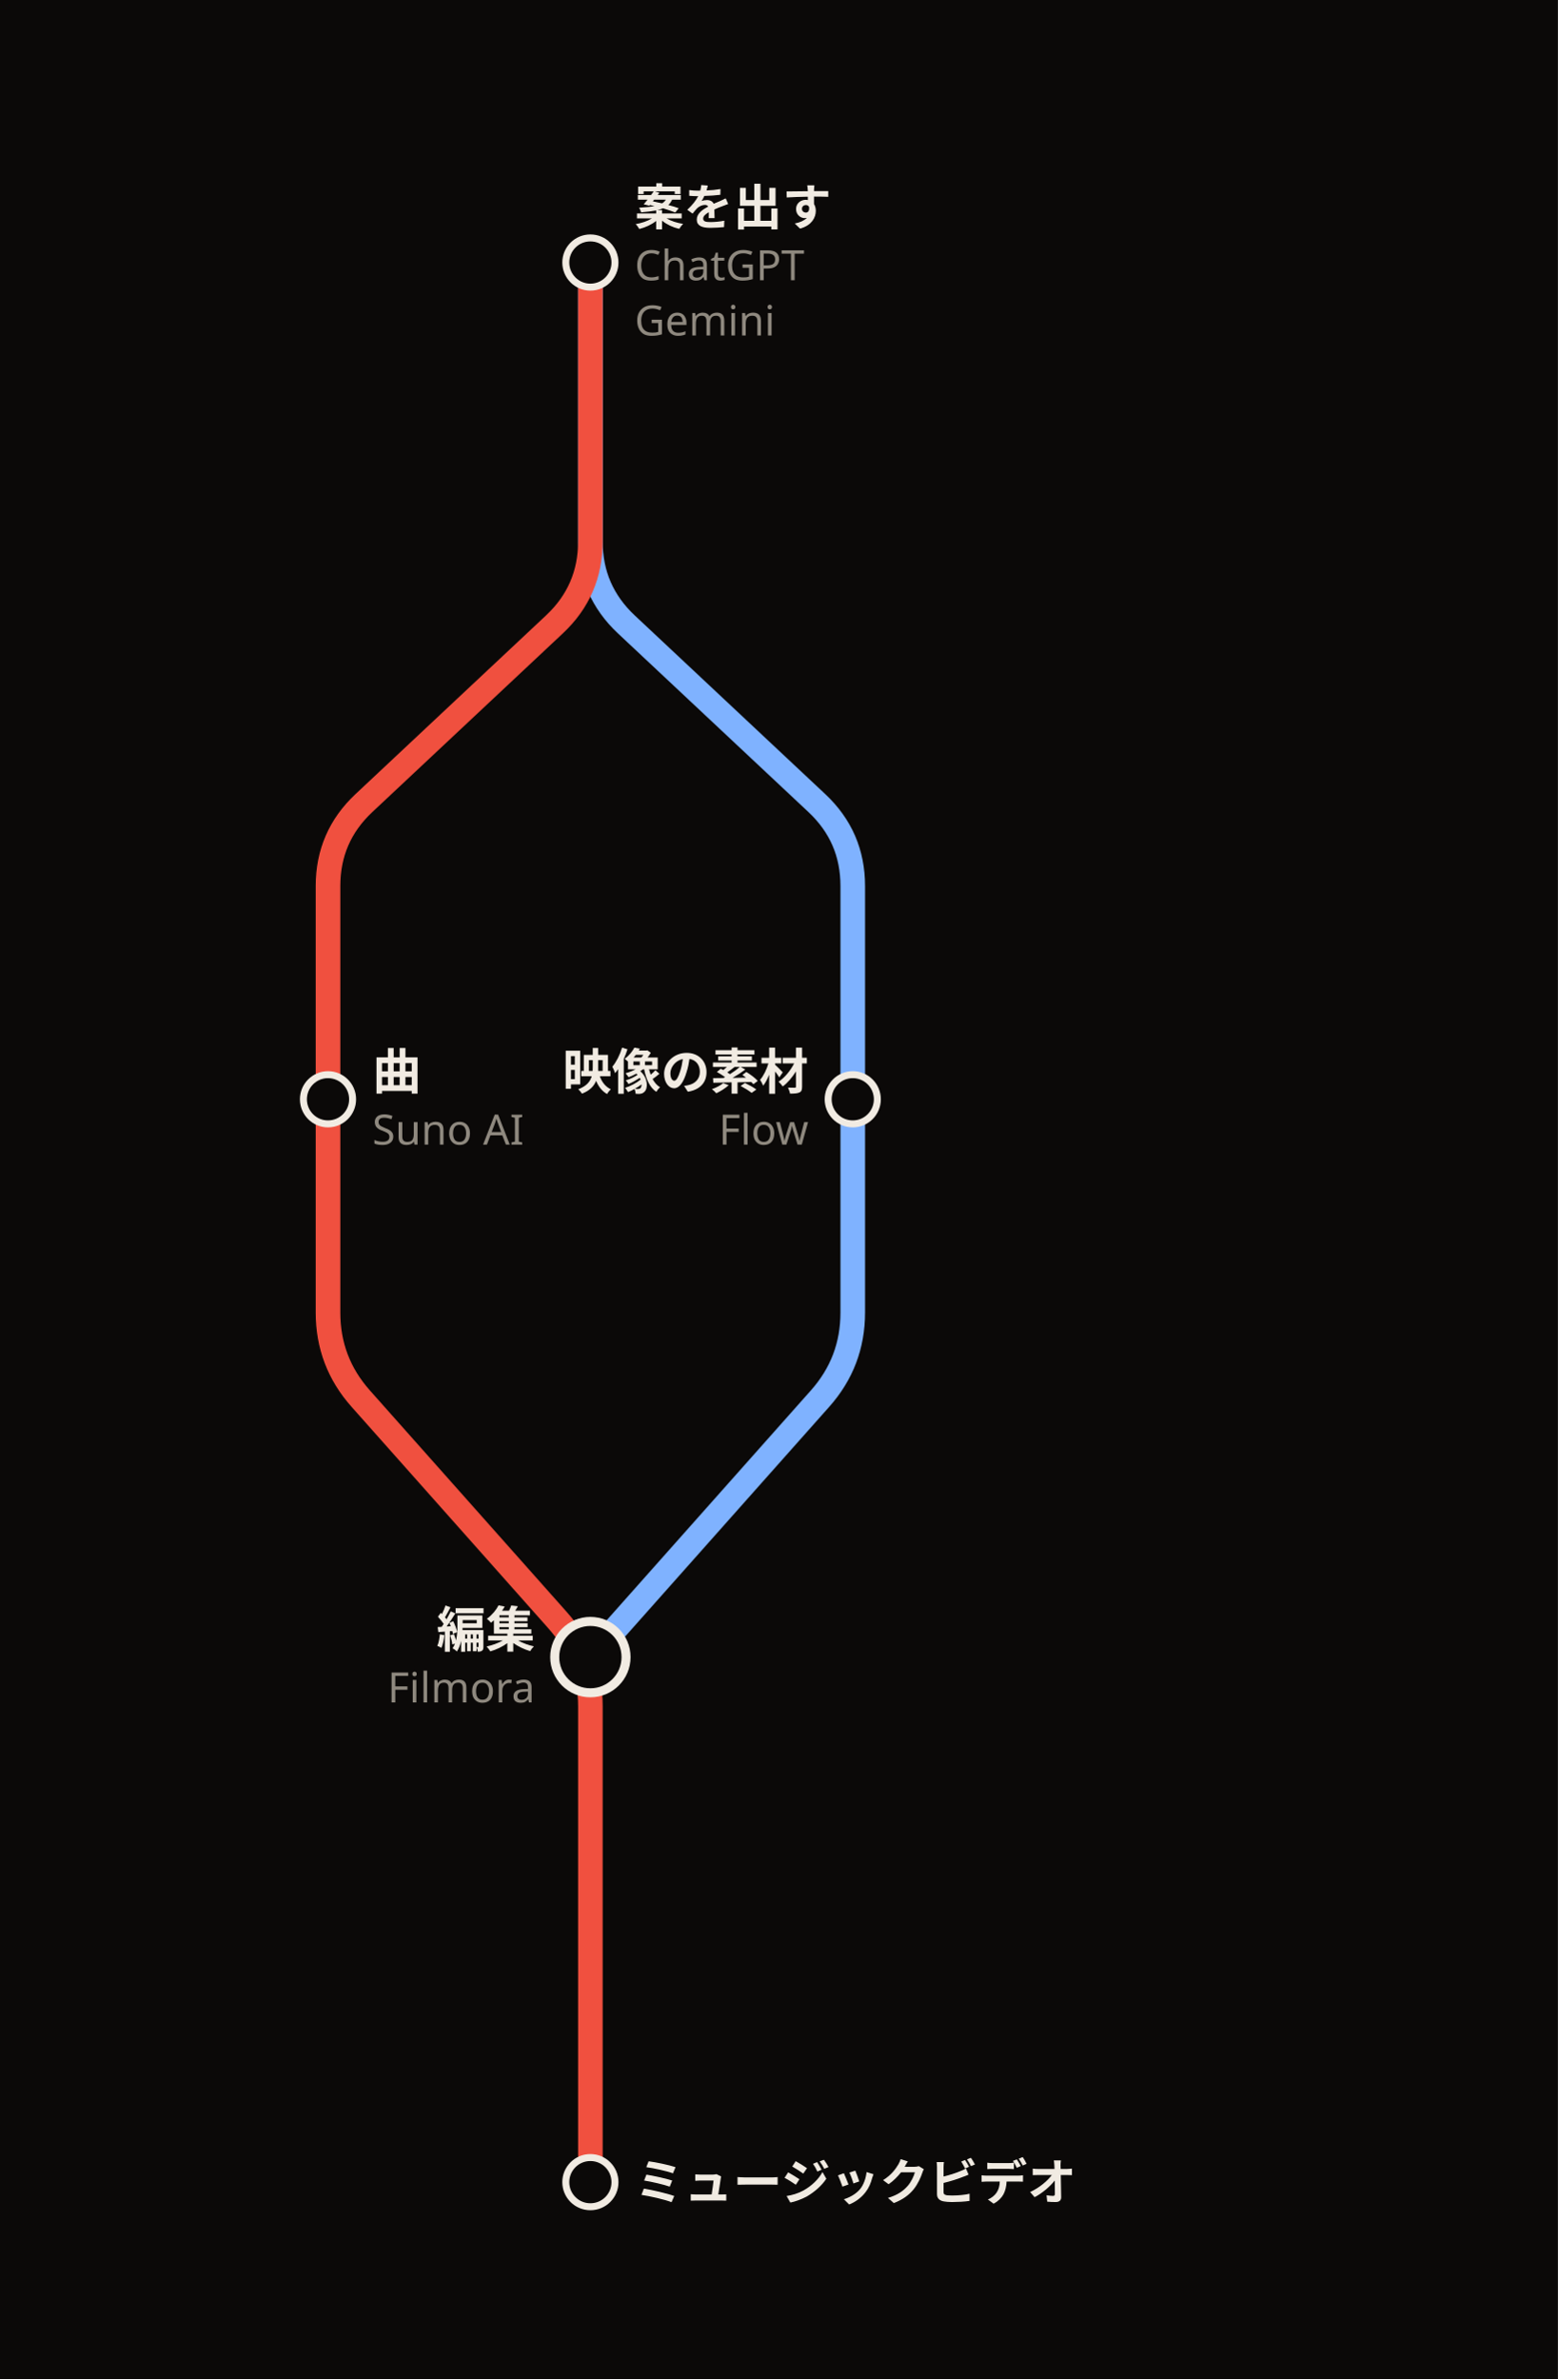
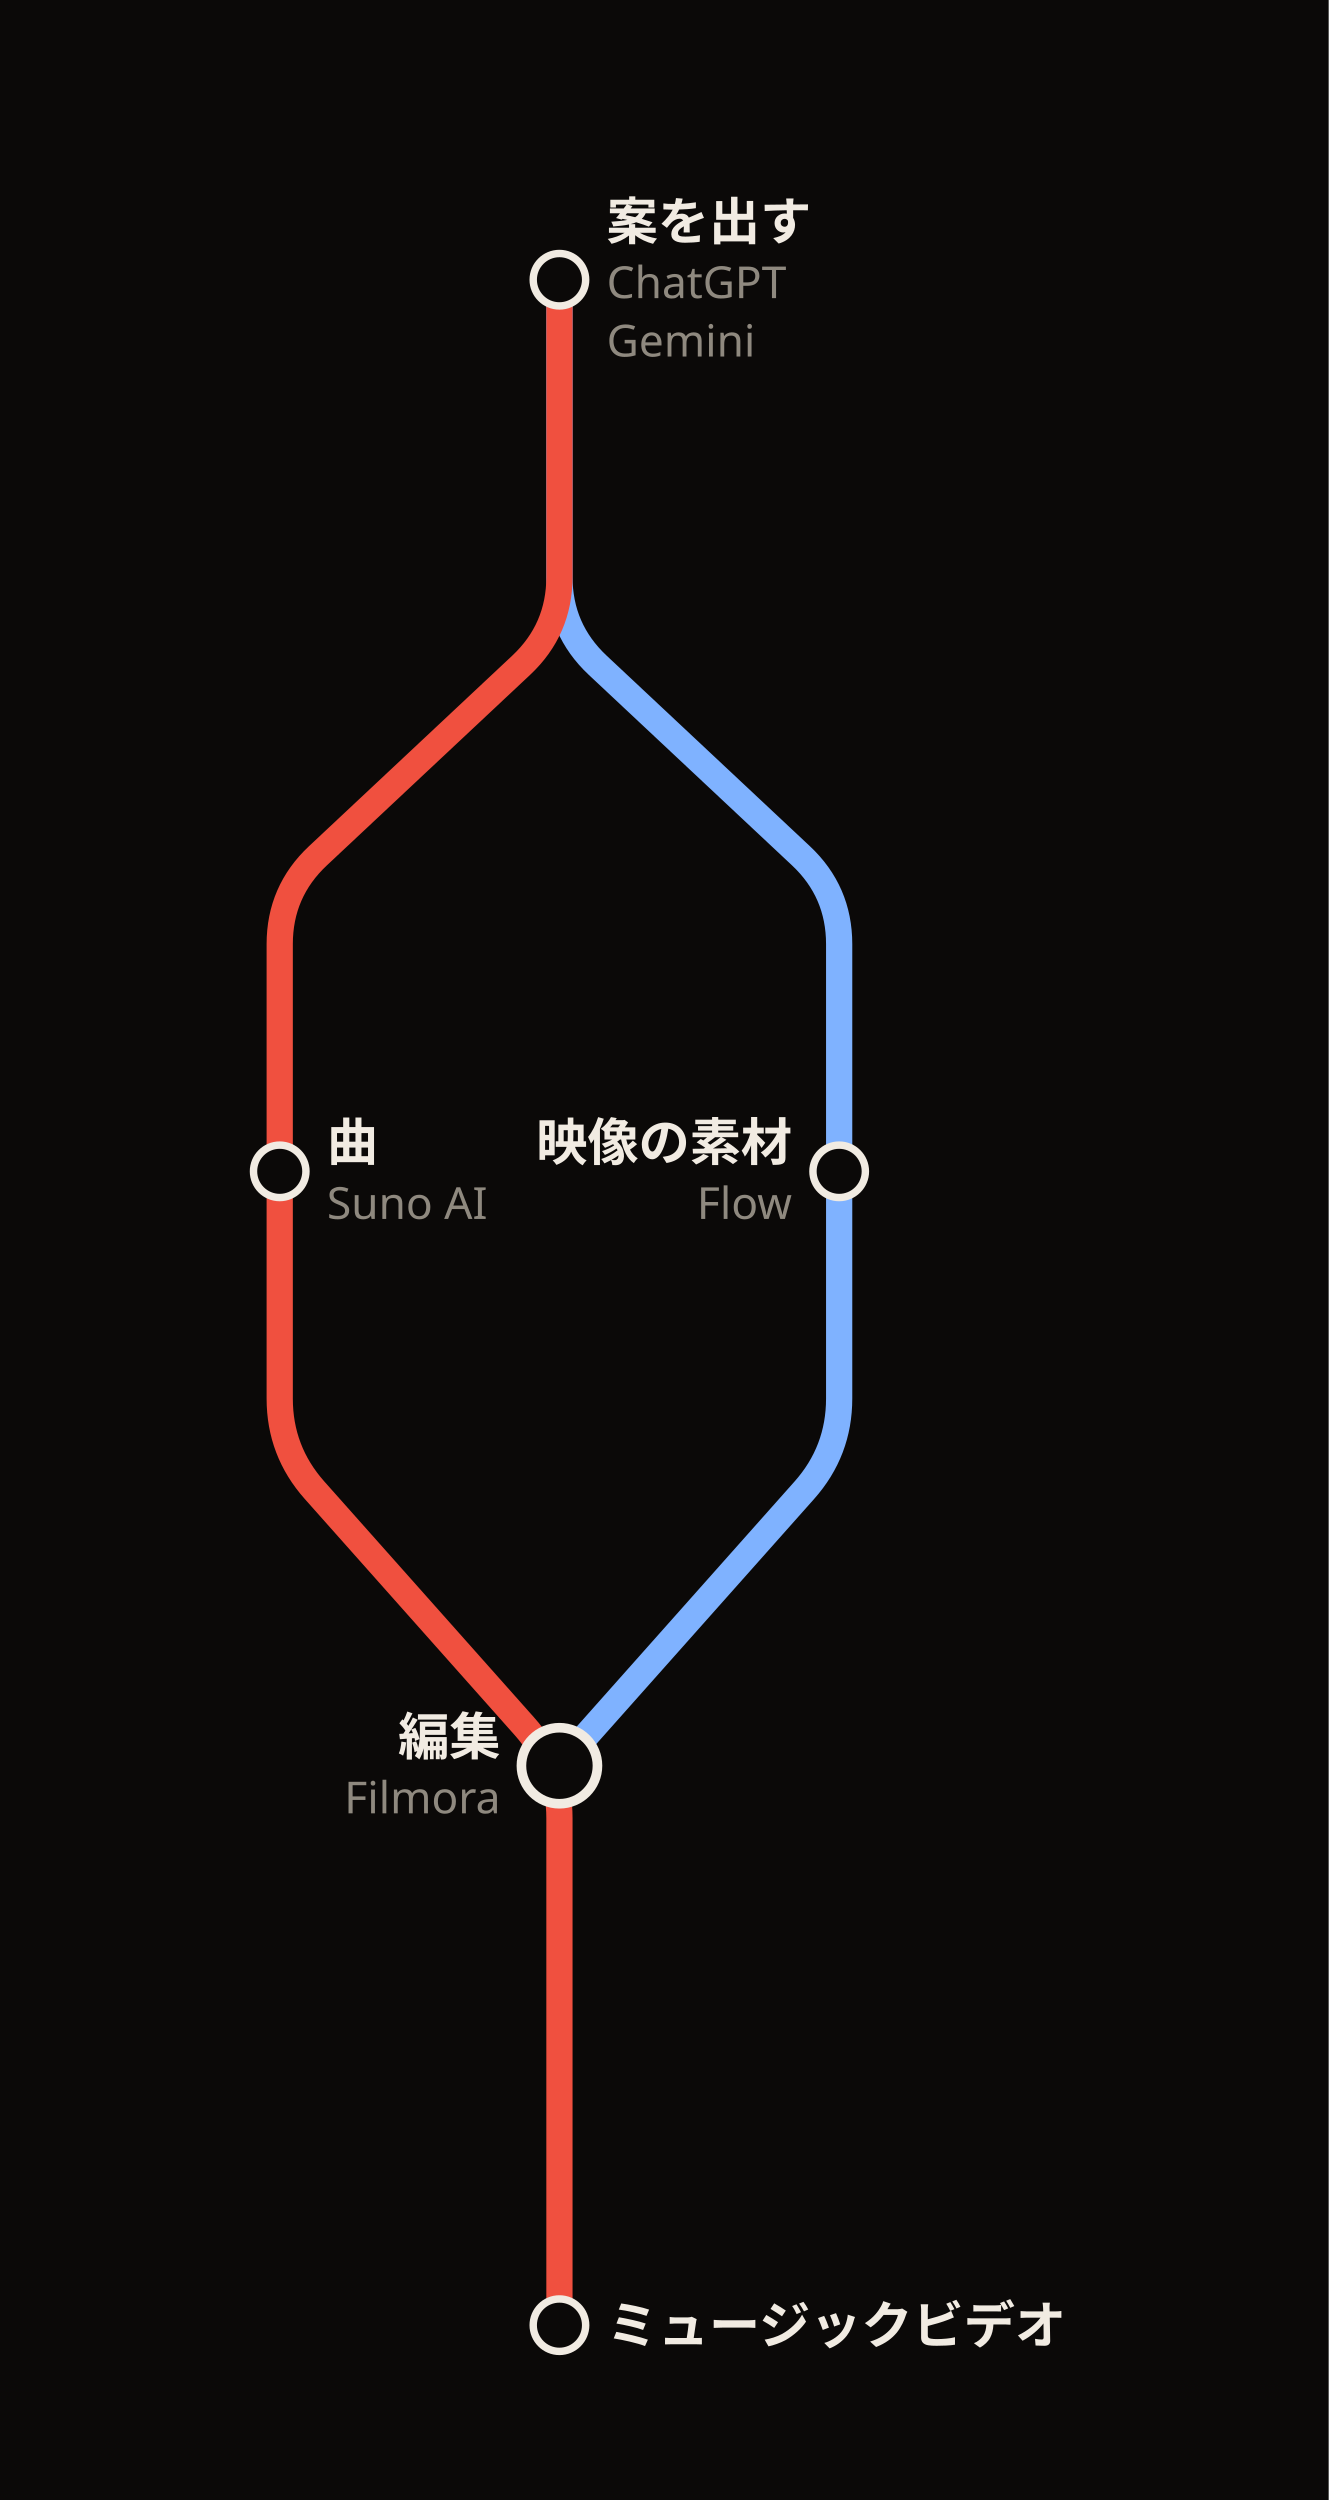
- <svg xmlns="http://www.w3.org/2000/svg" viewBox="0 0 190 290" role="img">
-   <rect x="0" y="0" width="190" height="290" fill="#0b0908" />
-   <path d="M72.000 32.000 L72.000 66.000 Q72.000 72.000 76.377 76.104 L99.623 97.896 Q104.000 102.000 104.000 108.000 L104.000 160.000 Q104.000 166.000 100.014 170.484 L72.000 202.000" fill="none" stroke="#7fb2ff" stroke-width="3.0" stroke-linejoin="round" stroke-linecap="round" />
-   <path d="M72.000 32.000 L72.000 66.000 Q72.000 72.000 67.623 76.104 L44.377 97.896 Q40.000 102.000 40.000 108.000 L40.000 160.000 Q40.000 166.000 43.986 170.484 L68.014 197.516 Q72.000 202.000 72.000 208.000 L72.000 266.000" fill="none" stroke="#f0503f" stroke-width="3.0" stroke-linejoin="round" stroke-linecap="round" />
-   <circle cx="72.00" cy="32.00" r="3.00" fill="#0b0908" stroke="#f1ebe2" stroke-width="0.85" />
-   <text x="77.400" y="27.428" font-family="'Zen Kaku Gothic New','Yu Gothic',sans-serif" font-size="6.0" font-weight="700" text-anchor="start" fill="#f1ebe2">案を出す</text>
-   <text x="77.400" y="34.160" font-family="'Zen Kaku Gothic New','Yu Gothic',sans-serif" font-size="5.1" font-weight="400" text-anchor="start" fill="#8f897f">ChatGPT</text>
-   <text x="77.400" y="40.892" font-family="'Zen Kaku Gothic New','Yu Gothic',sans-serif" font-size="5.1" font-weight="400" text-anchor="start" fill="#8f897f">Gemini</text>
-   <circle cx="40.00" cy="134.00" r="3.00" fill="#0b0908" stroke="#f1ebe2" stroke-width="0.85" />
-   <text x="45.400" y="132.794" font-family="'Zen Kaku Gothic New','Yu Gothic',sans-serif" font-size="6.0" font-weight="700" text-anchor="start" fill="#f1ebe2">曲</text>
-   <text x="45.400" y="139.526" font-family="'Zen Kaku Gothic New','Yu Gothic',sans-serif" font-size="5.1" font-weight="400" text-anchor="start" fill="#8f897f">Suno AI</text>
-   <circle cx="104.00" cy="134.00" r="3.00" fill="#0b0908" stroke="#f1ebe2" stroke-width="0.85" />
-   <text x="98.600" y="132.794" font-family="'Zen Kaku Gothic New','Yu Gothic',sans-serif" font-size="6.0" font-weight="700" text-anchor="end" fill="#f1ebe2">映像の素材</text>
-   <text x="98.600" y="139.526" font-family="'Zen Kaku Gothic New','Yu Gothic',sans-serif" font-size="5.1" font-weight="400" text-anchor="end" fill="#8f897f">Flow</text>
-   <circle cx="72.00" cy="202.00" r="4.35" fill="#0b0908" stroke="#f1ebe2" stroke-width="1.1" />
-   <text x="65.250" y="200.794" font-family="'Zen Kaku Gothic New','Yu Gothic',sans-serif" font-size="6.0" font-weight="700" text-anchor="end" fill="#f1ebe2">編集</text>
-   <text x="65.250" y="207.526" font-family="'Zen Kaku Gothic New','Yu Gothic',sans-serif" font-size="5.1" font-weight="400" text-anchor="end" fill="#8f897f">Filmora</text>
-   <circle cx="72.00" cy="266.00" r="3.00" fill="#0b0908" stroke="#f1ebe2" stroke-width="0.85" />
-   <text x="77.400" y="268.160" font-family="'Zen Kaku Gothic New','Yu Gothic',sans-serif" font-size="6.0" font-weight="700" text-anchor="start" fill="#f1ebe2">ミュージックビデオ</text>
+ <svg xmlns="http://www.w3.org/2000/svg" viewBox="0 0 152 286" role="img">
+   <rect x="0" y="0" width="152" height="286" fill="#0b0908" />
+   <path d="M64.000 32.000 L64.000 66.000 Q64.000 72.000 68.377 76.104 L91.623 97.896 Q96.000 102.000 96.000 108.000 L96.000 160.000 Q96.000 166.000 92.014 170.484 L64.000 202.000" fill="none" stroke="#7fb2ff" stroke-width="3.0" stroke-linejoin="round" stroke-linecap="round" />
+   <path d="M64.000 32.000 L64.000 66.000 Q64.000 72.000 59.623 76.104 L36.377 97.896 Q32.000 102.000 32.000 108.000 L32.000 160.000 Q32.000 166.000 35.986 170.484 L60.014 197.516 Q64.000 202.000 64.000 208.000 L64.000 266.000" fill="none" stroke="#f0503f" stroke-width="3.0" stroke-linejoin="round" stroke-linecap="round" />
+   <circle cx="64.00" cy="32.00" r="3.00" fill="#0b0908" stroke="#f1ebe2" stroke-width="0.85" />
+   <text x="69.400" y="27.425" font-family="'Zen Kaku Gothic New','Yu Gothic',sans-serif" font-size="5.852" font-weight="700" text-anchor="start" fill="#f1ebe2">案を出す</text>
+   <text x="69.400" y="34.107" font-family="'Zen Kaku Gothic New','Yu Gothic',sans-serif" font-size="5.062" font-weight="400" text-anchor="start" fill="#8f897f">ChatGPT</text>
+   <text x="69.400" y="40.788" font-family="'Zen Kaku Gothic New','Yu Gothic',sans-serif" font-size="5.062" font-weight="400" text-anchor="start" fill="#8f897f">Gemini</text>
+   <circle cx="32.00" cy="134.00" r="3.00" fill="#0b0908" stroke="#f1ebe2" stroke-width="0.85" />
+   <text x="37.400" y="132.766" font-family="'Zen Kaku Gothic New','Yu Gothic',sans-serif" font-size="5.852" font-weight="700" text-anchor="start" fill="#f1ebe2">曲</text>
+   <text x="37.400" y="139.447" font-family="'Zen Kaku Gothic New','Yu Gothic',sans-serif" font-size="5.062" font-weight="400" text-anchor="start" fill="#8f897f">Suno AI</text>
+   <circle cx="96.00" cy="134.00" r="3.00" fill="#0b0908" stroke="#f1ebe2" stroke-width="0.85" />
+   <text x="90.600" y="132.766" font-family="'Zen Kaku Gothic New','Yu Gothic',sans-serif" font-size="5.852" font-weight="700" text-anchor="end" fill="#f1ebe2">映像の素材</text>
+   <text x="90.600" y="139.447" font-family="'Zen Kaku Gothic New','Yu Gothic',sans-serif" font-size="5.062" font-weight="400" text-anchor="end" fill="#8f897f">Flow</text>
+   <circle cx="64.00" cy="202.00" r="4.35" fill="#0b0908" stroke="#f1ebe2" stroke-width="1.1" />
+   <text x="57.250" y="200.766" font-family="'Zen Kaku Gothic New','Yu Gothic',sans-serif" font-size="5.852" font-weight="700" text-anchor="end" fill="#f1ebe2">編集</text>
+   <text x="57.250" y="207.447" font-family="'Zen Kaku Gothic New','Yu Gothic',sans-serif" font-size="5.062" font-weight="400" text-anchor="end" fill="#8f897f">Filmora</text>
+   <circle cx="64.00" cy="266.00" r="3.00" fill="#0b0908" stroke="#f1ebe2" stroke-width="0.85" />
+   <text x="69.400" y="268.107" font-family="'Zen Kaku Gothic New','Yu Gothic',sans-serif" font-size="5.852" font-weight="700" text-anchor="start" fill="#f1ebe2">ミュージックビデオ</text>
</svg>
